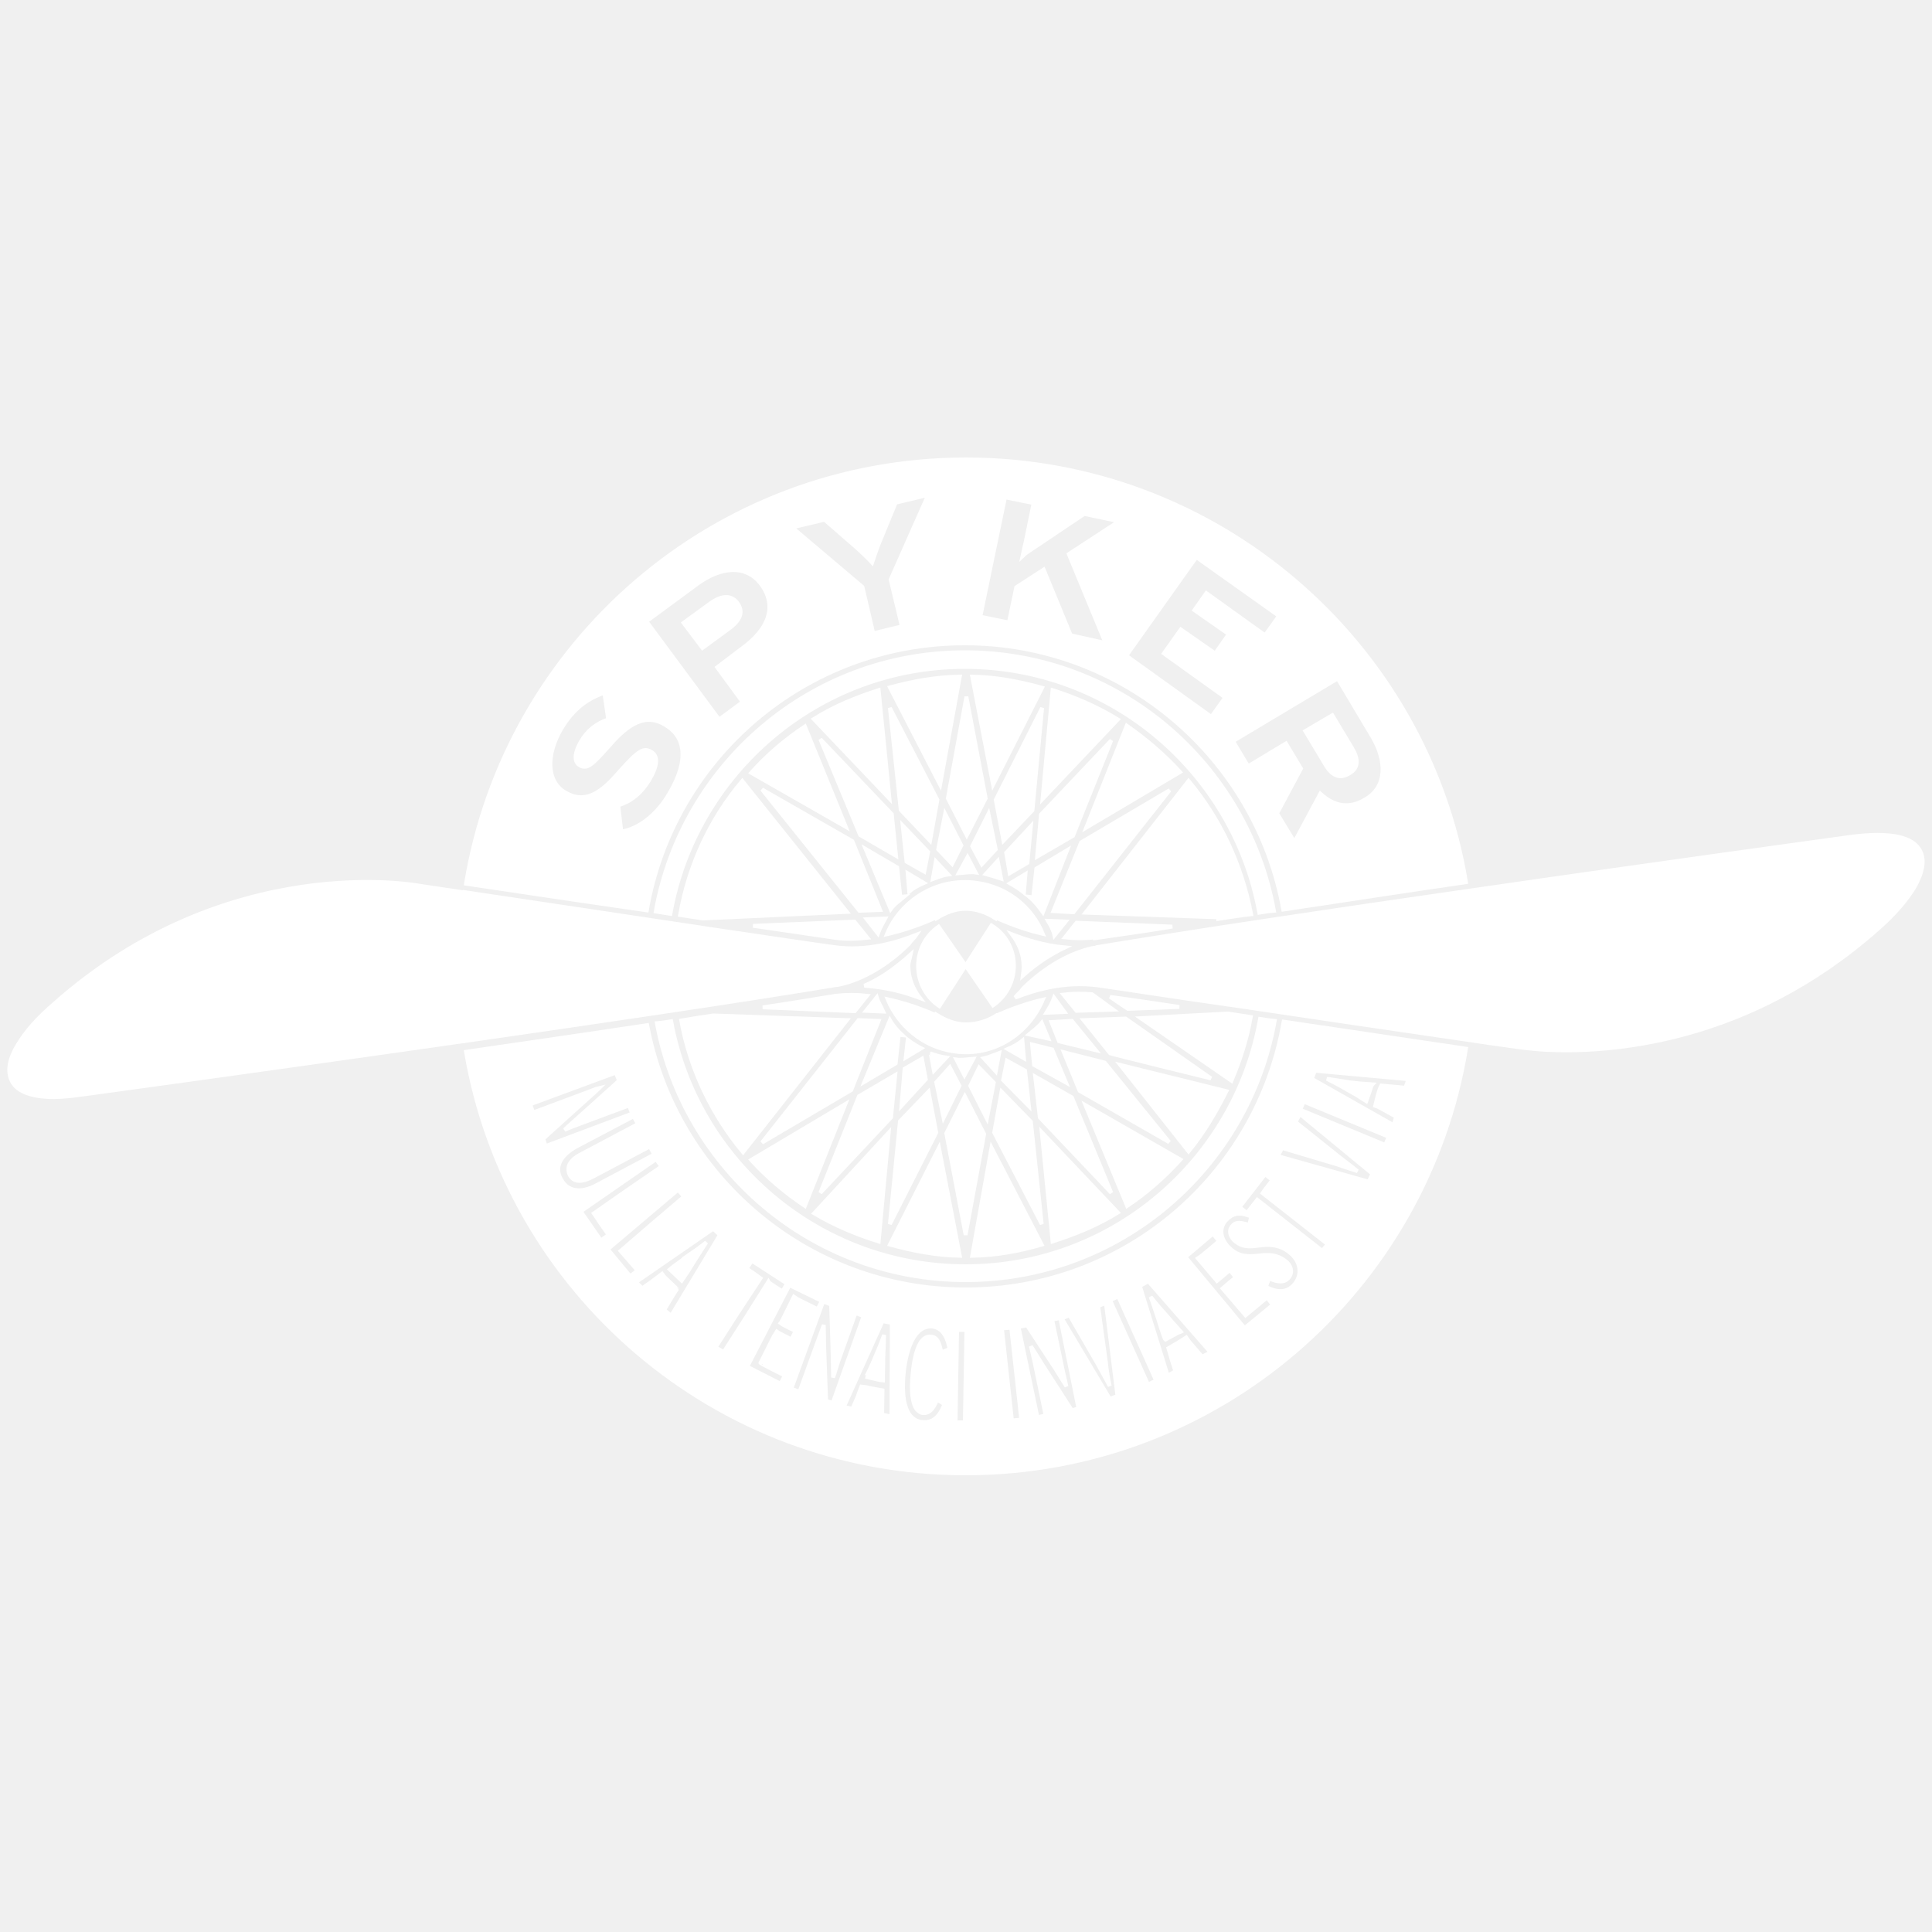
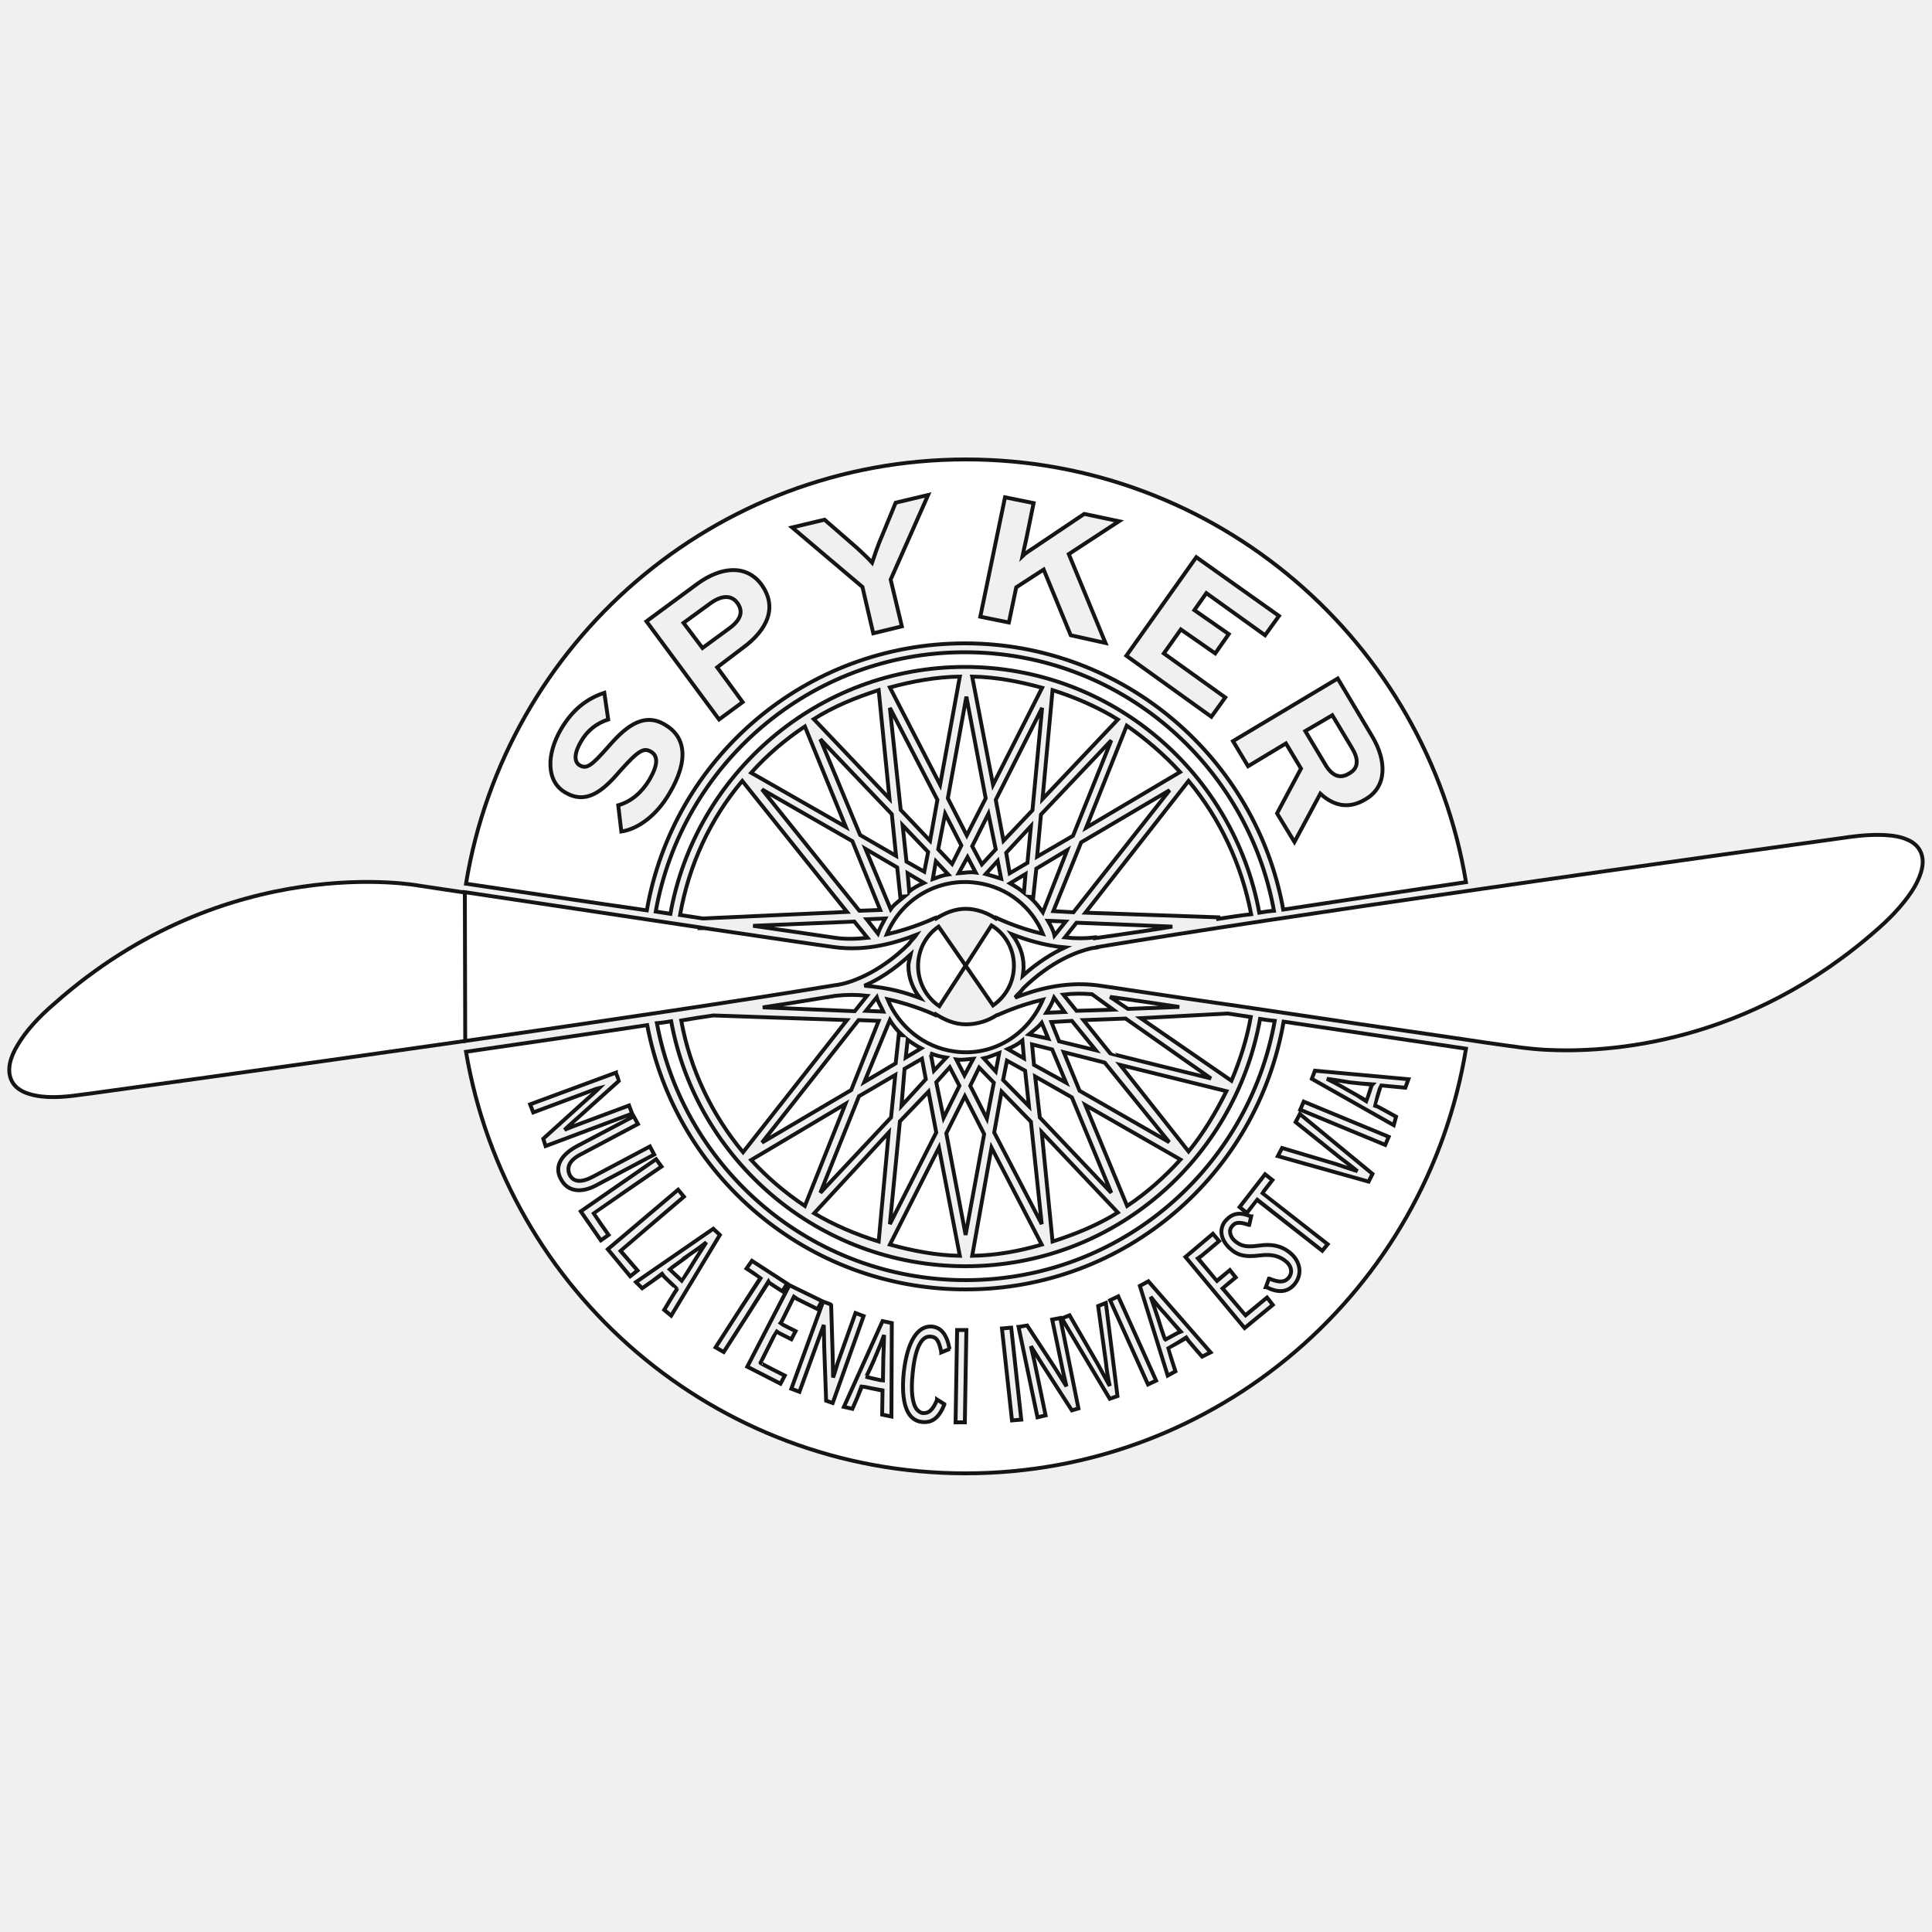
- <svg xmlns="http://www.w3.org/2000/svg" version="1.1" id="svg2" viewBox="0 0 500 500" xml:space="preserve" fill="#ffffff" stroke="#ffffff">
+ <svg xmlns="http://www.w3.org/2000/svg" version="1.1" id="svg2" viewBox="0 0 500 500" xml:space="preserve" fill="#151515" stroke="#151515">
  <g id="SVGRepo_bgCarrier" stroke-width="0" />
  <g id="SVGRepo_tracerCarrier" stroke-linecap="round" stroke-linejoin="round" />
  <g id="SVGRepo_iconCarrier">
    <style type="text/css"> .st0{fill:#ffffff;} </style>
    <g>
      <path class="st0" d="M120.4,269.4c-50.3,7.2-97,13.6-97,13.6c-2,0.2-6.6,1.1-11,0.9c-2.2-0.1-4.3-0.5-6-1.2c-1.8-0.8-3-1.9-3.6-3.5 c-0.9-2.4-0.3-5.4,1.8-8.8c2-3.4,5.2-7,9.4-10.6c45-40,94.4-30.6,94.4-30.6s4.6,0.7,12,1.8" />
      <polygon class="st0" points="266.8,213.8 260.4,220.7 261.3,226 265.9,223.3 " />
      <polygon class="st0" points="269.7,183.2 257.7,207 259.7,217.6 267.2,209.7 " />
      <path class="st0" d="M276.2,220l-8,4.8l-0.8,7.4l-1-0.1c1.4,1.2,2.5,2.6,3.5,4L276.2,220z" />
      <path class="st0" d="M261.4,228.6c1.4,0.8,2.5,1.5,3.6,2.4l0.4-4.8L261.4,228.6z" />
      <polygon class="st0" points="255.8,210.6 251.6,219 254.1,223.7 257.7,219.8 " />
      <path class="st0" d="M255.1,226.2c1.4,0.4,2.8,0.8,4,1.2l-0.9-4.6L255.1,226.2z" />
      <polygon class="st0" points="244.6,210.6 242.8,219.8 246.4,223.6 248.8,218.8 " />
      <path class="st0" d="M248.1,226c1.5-0.1,2.9-0.4,4.4-0.2l-2.1-4L248.1,226z" />
      <path class="st0" d="M272.9,242.1l2.9-3.6l-4.6-0.2C271.9,239.5,272.6,240.7,272.9,242.1z" />
      <polygon class="st0" points="302.7,204.5 279.8,218 272.6,235.8 277.8,236.1 " />
      <path class="st0" d="M173.3,328.5c0.1,0.1,3.1,2.9,3.2,3c0.1-0.1,3.1-5,3.1-5s2.6-4.1,3.2-5c-1.1,0.9-2.6,2-4.8,3.5 C178.2,325,173.6,328.2,173.3,328.5z" />
      <path class="st0" d="M224.1,356.3c0.2,0.1,4.1,1,4.4,1c0-0.2,0.1-5.9,0.1-5.9s0.2-4.9,0.2-5.9c-0.5,1.4-1.2,3.2-2.2,5.5 C226.6,351.1,224.3,356.3,224.1,356.3z" />
      <path class="st0" d="M181.7,240.1c-21.2-3.2-46.7-7-61.4-9.2l0.1,38.5c34.8-5,71.4-10.4,95.5-14.4c0.1,0,0.5-0.1,0.8-0.1 c3.1-0.5,10.6-2.8,18.5-10.6c0.8-1.2,1.4-1.5,2-2.4c-5.1,2-12.8,4.4-21.4,3.2c-4.5-0.6-17.8-2.6-33.5-4.9l-0.7,0L181.7,240.1z" />
      <path class="st0" d="M235.1,250c0-1.1,0.4-2,0.6-3c-4.5,4.1-8.5,6.6-12,8.1c6.6,0.5,10.9,1.9,14.4,3.2 C236.3,256,235.1,253.1,235.1,250z" />
      <path class="st0" d="M307.6,202.1l-26.7,34.1l34.4,1.2v0.4c2.7-0.4,5.7-0.9,8.5-1.2C321.3,223.6,315.7,211.8,307.6,202.1z" />
      <path class="st0" d="M249.7,166.5c41.1,0,75.4,29.8,82.4,68.9c15.3-2.3,31.5-4.8,47.3-7.1c-10.3-62.1-64.4-109.4-129.4-109.4 c-65.2,0-119.2,47.5-129.4,109.8c11.4,1.7,29.4,4.4,46.8,6.9C174.2,196.3,208.4,166.5,249.7,166.5z M346.2,175.6l9,15.1 c3.6,6.1,3.9,12.9-1.9,16.2c-4,2.4-7.9,1.9-11.6-1.5l-6.7,12.5l-4.5-7.4l6.2-11.6l-3.9-6.5l-9.8,5.9l-3.9-6.5L346.2,175.6z M309.6,144.2l21.4,15.2l-3.6,5l-15.2-10.9l-3.1,4.4l8.9,6.2l-3.5,5l-8.9-6.2l-4.4,6.2l15.9,11.4l-3.6,5l-22-15.8L309.6,144.2z M260.1,128.7l7.4,1.5l-1.8,8.8c-0.2,1.1-0.9,3.9-1.1,4.9c0.6-0.6,2.4-1.8,3.5-2.5l12.5-8.4l9,1.9l-13,8.5l9.5,23l-9-2l-7-17 l-7.1,4.6l-1.9,9.1l-7.4-1.5L260.1,128.7z M213.4,134.5l6.9,6c1.8,1.5,4.5,4.1,5.4,5.1c0.4-1.2,1.6-4.8,2.6-7l3.5-8.5l8.4-2 l-9.7,21.9l2.9,12.1l-7.4,1.8l-2.8-12l-18.2-15.4L213.4,134.5z M180.6,151c5.8-4.2,12.4-5.1,16.4,0.2c4.4,6,1.5,11.9-4.8,16.5 l-6.6,5l6.6,9l-6.1,4.5l-18.8-25.4L180.6,151z M168.4,194.5c-1.8-1-3.1-0.4-8,5.1c-4.6,5.4-8.8,8.6-14.1,5.5 c-5-2.9-4.9-9.9-1.1-16.4c3-5.1,6.7-7.9,11.2-9.4l1,6.9c-3,1-5.4,2.8-7.1,5.8c-2,3.5-1.5,5.4-0.2,6.1c1.8,1,3.1-0.1,7.1-4.6 c4-4.6,8.9-9.5,14.8-6c5.3,3,6.5,9,1.2,17.9c-3.2,5.5-7.9,9.1-12.4,9.8l-0.8-6.8c3.5-1,6.1-3.4,8-6.5 C170.3,198,170.4,195.6,168.4,194.5z" />
      <path class="st0" d="M349.1,200.2c2.6-1.4,2.5-3.8,0.8-6.6l-5.1-8.5l-7,4.1l5.1,8.5C344.6,200.7,346.7,201.7,349.1,200.2z" />
      <path class="st0" d="M241.4,227.5c1.4-0.5,2.6-1,4-1.2l-3.2-3.4L241.4,227.5z" />
      <path class="st0" d="M190.8,156c-1.6-2.1-4.1-1.9-6.9,0.1l-7,5.1l4.9,6.5l7.1-5.2C191.8,160.3,192.4,158.2,190.8,156z" />
      <path class="st0" d="M234.1,232l-1.1,0.1l-0.8-7.6l-8.2-4.8l6.5,15.6C231.4,234,232.8,233.1,234.1,232z" />
      <polygon class="st0" points="230.3,183.2 233.1,209.6 240.7,217.6 242.6,207 " />
      <path class="st0" d="M497.2,220.8c-0.6-1.6-1.9-2.8-3.6-3.5c-1.8-0.8-3.9-1.1-6.1-1.2c-4.4-0.2-8.9,0.5-10.9,0.8 c0,0-46.7,6.4-97,13.7c-34.9,5-71.5,10.5-95.6,14.5l0,0.1c-0.5,0.1-1,0.1-1.5,0.2c-3.5,0.8-10.3,3.2-17.6,10.3 c-0.9,1.2-1.4,1.5-2,2.2c-0.1,0.1-0.1,0.2-0.2,0.3c5.1-2,12.7-4.3,21.3-3.2c4.4,0.6,19.1,2.9,33.9,5c0,0,0,0,0.1,0 c21.5,3.2,47.1,7,61.7,9.1c7.2,1.1,11.8,1.7,11.8,1.7h0.1c0.1,0,3.3,0.6,8.6,0.9c16,0.8,52.1-1.4,85.9-31.4 c4.1-3.6,7.4-7.4,9.4-10.8C497.4,226.1,498.1,223.2,497.2,220.8z" />
      <path class="st0" d="M269.7,178c-5.8-1.6-11.9-2.8-18.1-2.9l5.4,28L269.7,178z" />
      <path class="st0" d="M272.4,178.6l-2.6,28.2l19.5-20.6C284.1,183,278.4,180.5,272.4,178.6z" />
      <path class="st0" d="M242.9,239.8c-3.2,2.2-5.3,5.9-5.3,10.2c0,4.3,2.2,8.2,5.5,10.4l6.8-10.5L242.9,239.8z" />
      <polygon class="st0" points="268.4,221.7 277.7,216.3 287.6,191.6 269.4,210.8 " />
      <path class="st0" d="M249.7,172.6c38,0,69.6,27.5,76.2,63.6c1.2-0.2,2.5-0.4,3.8-0.5c-6.9-38-40-66.9-80-66.9 c-40,0-73.2,29-80,67.1c1.3,0.2,2.6,0.4,3.8,0.6C180,200.2,211.7,172.6,249.7,172.6z" />
      <path class="st0" d="M303.4,239.8l-24.8-1l-3,3.8c2.6,0.3,5.3,0.3,7.8,0l0,0.2C288.8,242,297.6,240.8,303.4,239.8z" />
      <path class="st0" d="M252.9,228.5c-10.2-1.5-19.7,4.3-23.4,13.3c7-1.6,12.4-4.2,12.4-4.2l0.3-0.1l0.1,0.2c2.2-1.4,4.8-2.5,7.6-2.5 s5.5,1,7.8,2.5l0.1-0.2c0,0,5.3,2.6,12.1,4.2C267.1,234.8,260.8,229.6,252.9,228.5z" />
      <path class="st0" d="M257,260.2c3.3-2.3,5.4-6,5.4-10.3c0-4.4-2.3-8.3-5.8-10.4l-6.7,10.4L257,260.2z" />
      <path class="st0" d="M219.2,236l-27.1-33.9c-8.2,9.7-13.8,21.6-16.1,34.7c2,0.3,4,0.6,5.9,0.9L219.2,236z" />
      <path class="st0" d="M305.4,199.8c-4.1-4.5-8.8-8.5-13.8-12l-10.5,26.4L305.4,199.8z" />
      <polygon class="st0" points="220.6,217.7 197.2,204.3 222.4,235.7 227.8,235.5 " />
      <path class="st0" d="M227.2,241.6c0.5-1.4,1.2-2.6,1.9-3.9l-4.8,0.2L227.2,241.6z" />
      <path class="st0" d="M261.9,241.8c1.8,2.4,3,5.1,3,8.4c0,0.8-0.1,1.6-0.2,2.3c3.9-3.5,7.7-5.8,10.9-7.3 C270.1,244.7,265.3,243.1,261.9,241.8z" />
      <path class="st0" d="M235.3,230.7c1.1-0.9,2.4-1.6,3.8-2.2l-4.2-2.5L235.3,230.7z" />
      <polygon class="st0" points="234.6,223 239.2,225.6 240.2,220.5 233.6,213.6 " />
      <polygon class="st0" points="231.9,221.5 230.8,210.7 212.3,191.3 222.6,216.1 " />
      <path class="st0" d="M248.4,175.1c-6.2,0.1-12.2,1.2-18.1,2.8l13,25.2L248.4,175.1z" />
      <path class="st0" d="M227.4,178.6c-5.9,1.9-11.6,4.2-16.8,7.5l19.6,20.6L227.4,178.6z" />
      <polygon class="st0" points="250.2,216.2 255.1,206.6 250.1,180.3 245.3,206.6 " />
      <path class="st0" d="M208.3,188c-5.1,3.4-9.8,7.4-13.9,12l24.5,14L208.3,188z" />
      <path class="st0" d="M295.2,263.5l23.5,16.2c2.2-5.2,4-10.8,5-16.5c-2.8-0.4-3.4-0.5-6-0.9L295.2,263.5z" />
      <path class="st0" d="M291.3,263.6l-10.9,0.4l6.9,8.6c0,0.1,26.1,6.5,26.1,6.5L291.3,263.6z" />
      <path class="st0" d="M272.8,258.2c-0.5,1.4-1.2,2.6-2,3.9l4.7-0.2L272.8,258.2z" />
      <polygon class="st0" points="265.3,277.1 260.6,274.5 259.6,279.5 266.3,286.3 " />
      <path class="st0" d="M264.6,269.3c-1.1,0.9-2.4,1.6-3.8,2.2l4.2,2.4L264.6,269.3z" />
      <path class="st0" d="M269.6,264.7c-0.9,1.1-2.1,2-3.3,3l5,1.1L269.6,264.7z" />
      <path class="st0" d="M288.1,261.3l-5.5-4c-2.5-0.2-4.9-0.2-7.4,0.1l3.4,4.2L288.1,261.3z" />
      <path class="st0" d="M249.9,333.7c-41,0-75.1-29.5-82.4-68.4c-15.1,2.3-31.2,4.6-46.9,6.9c10.5,62,64.4,109.1,129.3,109.1 c65.2,0,119.3-47.5,129.5-109.9c-11.6-1.7-30.1-4.5-47.2-7C325.4,303.8,291.3,333.7,249.9,333.7z M140.6,294.7l10.4-9.4 c0,0,3.5-3.1,4.2-3.8c-0.5,0.1-3.8,1.4-3.8,1.4l-13.4,5l-0.8-2.1l22.2-8.2v0.1c0,0,0.8,1.9,0.8,2l-9.9,8.9c0,0-3.5,3.1-4.2,3.8 c1.1-0.5,3.8-1.5,3.8-1.5l12.9-4.8l0.8,2.1l-22.4,8.4L140.6,294.7z M145.2,305.2c-1.8-3.1-0.2-6.2,4-8.5l14.8-7.8l1.1,2l-14.7,7.8 c-1.8,0.9-2.9,2-3.2,3.1c-0.2,0.8-0.1,1.5,0.2,2.2c1,2,3.1,2.1,6.1,0.5l14.7-7.8l1.1,2.1l-14.7,7.8 C150.3,309,146.8,308.3,145.2,305.2z M150.3,313.5l19.5-13.5l1.4,1.9c0,0-17.5,12-17.6,12.1c0.1,0.2,3.9,5.6,3.9,5.6l-2,1.4 L150.3,313.5z M157.3,323.3l18.2-15.4l1.5,1.8c0,0-16.2,13.8-16.4,14c0.1,0.1,4.4,5.1,4.4,5.1l-1.9,1.5L157.3,323.3z M171.9,339 c0,0,3.1-5.2,3.3-5.4c0-0.1-3.8-3.6-3.9-3.8c-0.1,0.1-5.1,3.6-5.1,3.6l-1.6-1.6l20-13.8l1.7,1.6l-12.6,20.9L171.9,339z M185.2,348.7c0,0,11.5-17.9,11.6-18c-0.1-0.1-3.6-2.4-3.6-2.4l1.4-2l9.1,5.9l-1.2,2c0,0-3.5-2.2-3.6-2.4 c-0.1,0.2-11.6,18.1-11.6,18.1L185.2,348.7z M203.1,356l-1.1,2.1l-8.6-4.4l10.9-21.1l8.4,4.1l-1.1,2.1c0,0-6.1-3-6.2-3.1 c-0.1,0.2-3.2,6.6-3.4,6.8c0.1,0.1,3.9,2,3.9,2l-1.1,2.1c0,0-3.8-1.9-3.9-2c-0.1,0.1-4,8-4.1,8.1C196.7,352.8,203.1,356,203.1,356z M213.8,362.5l-0.5-14c0,0-0.1-4.6-0.1-5.6c-0.2,0.5-1.4,3.8-1.4,3.8l-4.9,13.5l-2.1-0.8l8.2-22.5h0.1c0,0,1.9,0.6,2,0.8l0.4,13.2 c0,0,0.1,4.6,0.1,5.6c0.4-1.1,1.2-3.8,1.2-3.8l4.6-12.9l2.1,0.8l-8,22.5L213.8,362.5z M230.7,366.6l-2.4-0.5c0,0,0.1-6.1,0.1-6.2 c-0.1,0-5.1-1.1-5.3-1.1c0,0.1-2.5,5.8-2.5,5.8l-2.2-0.5l10-22.2l2.4,0.5L230.7,366.6z M245.8,349.1l-2.2,0.9v-0.1 c-0.6-2.9-1.2-3.9-2.8-4c-2.4-0.2-4,3.2-4.6,9.5c-0.5,4.6-0.1,7.9,1.1,9.4c0.5,0.5,1,0.9,1.6,0.9c1.5,0.1,2.5-0.8,3.6-3.4v-0.1 l1.9,1.2v0.1c-1.4,3.4-3.1,4.8-5.8,4.5c-3.9-0.4-5.5-5-4.7-12.9c0.9-7.8,3.5-12,7.2-11.8c2.4,0.2,3.9,2,4.6,5.6V349.1z M249.7,368.1h-2.4l0.4-23.9h2.4L249.7,368.1z M261.9,367.6l-2.6-23.8l2.4-0.2l2.6,23.8L261.9,367.6z M277.4,365l-7.6-11.8 c0,0-2.5-4-3-4.8c0.1,0.5,0.9,3.9,0.9,3.9l2.9,14l-2.1,0.5l-4.9-23.4h0.1c0,0,2-0.4,2.1-0.4l7.2,11c0,0,2.5,4,3,4.8 c-0.2-0.9-0.9-3.9-0.9-3.9l-2.8-13.4l2.1-0.4l4.7,23.4L277.4,365z M287.2,362l-12.4-20.8l2-0.8l7.4,12.8c1.1,2,2.2,4,3,5.5 c-0.4-1.8-0.8-4-1-6.2l-2-14.5l2-0.8l3,24.1L287.2,362z M297.1,358.3l-9.8-21.8l2.1-1l9.8,21.8L297.1,358.3z M311.1,351.1 c0,0-4-4.6-4.1-4.8c-0.1,0.1-4.6,2.5-4.7,2.6c0,0.1,1.9,6,1.9,6l-2,1.1l-7.2-23.2l2.2-1.2l16.1,18.4L311.1,351.1z M322.1,343.7 l-15.3-18.4l7.1-6l1.6,1.9c0,0-5.2,4.4-5.4,4.5c0.1,0.1,4.6,5.6,4.8,5.8c0.1-0.1,3.4-2.8,3.4-2.8l1.5,1.9c0,0-3.2,2.6-3.4,2.8 c0.1,0.1,5.8,6.9,5.9,7c0.1-0.1,5.6-4.6,5.6-4.6l1.5,1.9L322.1,343.7z M334.8,332.6c-1.8,1.9-4.1,2-7.1,0.5h-0.1l0.8-2.2h0.1 c2.4,1,3.8,1,4.8,0c1.2-1.2,1.1-2.9-0.2-4.2c-1.8-1.6-3.8-2.2-7-1.8c-4,0.5-6,0-8.1-2.1c-1.1-1.1-1.9-2.6-1.9-4 c0-1.2,0.5-2.4,1.4-3.2c2-2.1,4.2-1.6,6.2-0.8h0.1l-0.5,2.2h-0.1c-1.9-0.6-3.3-0.9-4.2,0.2c-1.2,1.2-0.6,2.8,0.4,3.8 c1.4,1.2,2.6,1.9,6.1,1.4c4-0.6,6.6,0.1,9,2.4C336.8,327.2,336.9,330.3,334.8,332.6z M342.2,323.7c0,0-16.8-13.1-16.9-13.2 c-0.1,0.1-2.6,3.4-2.6,3.4l-1.9-1.5l6.6-8.5l1.9,1.5c0,0-2.5,3.2-2.6,3.4c0.1,0.1,16.9,13.2,16.9,13.2L342.2,323.7z M340.3,277.1 l24.2,2.2l-0.8,2.2c0,0-6.1-0.6-6.3-0.6c-0.1,0.1-1.6,5-1.6,5.1c0.1,0,5.5,3,5.5,3l-0.6,2.2l-21.2-12L340.3,277.1z M337.4,285.1 l22,9.1l-0.9,2.1l-22-9.1L337.4,285.1z M336.4,288.3l18.8,15.5l-1,2l-23.5-6.6l1.1-2.1l14.1,4.2c0,0,4.4,1.5,5.4,1.8 c-1.2-1-4.5-3.5-4.5-3.5l-11.5-9.2L336.4,288.3z" />
      <path class="st0" d="M305.2,260.6c-6.5-1-14.8-2.2-17.9-2.6l4.6,3.1L305.2,260.6z" />
      <polygon class="st0" points="287.6,308.7 277.4,284 267.9,278.6 269.1,289.2 " />
      <polygon class="st0" points="285.9,275 275.3,272.3 279.4,282.3 302.6,295.6 " />
      <polygon class="st0" points="283.6,271.8 277.4,264.2 272.1,264.5 274.1,269.5 " />
      <polygon class="st0" points="267.6,275.6 275.9,280.2 272.3,271.6 267.1,270.3 " />
      <polygon class="st0" points="222.3,283.7 212.3,308.7 230.6,289.2 231.7,278.2 " />
      <polygon class="st0" points="233.3,286.2 239.6,279.3 238.6,274 234.1,276.6 " />
      <path class="st0" d="M258.6,272.5c-1.4,0.5-2.6,1.1-4,1.4l3.1,3.4L258.6,272.5z" />
      <path class="st0" d="M223.7,280l8.1-4.8l0.8-7.4l0.9,0.1c-1.2-1.1-2.4-2.5-3.2-3.9L223.7,280z" />
      <path class="st0" d="M226.9,258.1l-2.8,3.5l4.5,0.2C228.1,260.6,227.3,259.5,226.9,258.1z" />
      <path class="st0" d="M238.4,271.3c-1.2-0.6-2.4-1.4-3.5-2.2c0,0-0.5,4.6-0.5,4.6L238.4,271.3z" />
      <polygon class="st0" points="255.4,289.5 257.2,280.2 253.4,276.3 251.1,281 " />
      <polygon class="st0" points="230.3,316.8 242.3,293.1 240.3,282.5 232.9,290.2 " />
      <path class="st0" d="M251.9,274c-1.5,0.1-2.9,0.4-4.4,0.2l2.1,4.1L251.9,274z" />
      <polygon class="st0" points="244.2,289.3 248.3,281 245.8,276.2 242.3,280.1 " />
      <path class="st0" d="M244.9,273.7c-1.4-0.2-2.9-0.6-4.1-1.1c0.1,0,0.9,4.5,0.9,4.5L244.9,273.7z" />
      <path class="st0" d="M194.4,300.2c4.1,4.5,8.8,8.5,13.9,11.9l10.5-26.4L194.4,300.2z" />
      <polygon class="st0" points="249.7,283.7 244.9,293.3 249.9,319.6 254.7,293.5 " />
      <path class="st0" d="M227.4,321.3l2.6-28.2L210.7,314C215.9,317.1,221.6,319.5,227.4,321.3z" />
      <path class="st0" d="M230.3,322.1c5.9,1.6,11.9,2.8,18.1,2.9l-5.4-28L230.3,322.1z" />
      <path class="st0" d="M242.2,262.5l-0.1,0.2c0,0-5.4-2.6-12.4-4.1c2.9,7,9.3,12.4,17.2,13.5c10.1,1.5,19.2-4.4,23-13.4 c-6.4,1.5-11.2,3.8-11.5,3.9c-0.1,0.1-0.2,0.1-0.4,0.1c-2.3,1.5-5.1,2.4-8,2.4C247.1,265.1,244.6,264,242.2,262.5z" />
      <polygon class="st0" points="259.2,282.5 257.3,293.1 269.6,316.8 266.8,290.3 " />
      <path class="st0" d="M194.9,239.6c10.1,1.5,18,2.6,21.2,3.1c2.7,0.4,5.6,0.3,8.4,0l-3.4-4.2L194.9,239.6z" />
      <path class="st0" d="M307.6,298c3.9-4.8,7-10,9.8-15.6l-27.5-6.8L307.6,298z" />
      <path class="st0" d="M291.7,312.1c5.1-3.4,9.6-7.4,13.8-12L280.9,286L291.7,312.1z" />
      <path class="st0" d="M216.4,257.7h-0.1c-5.7,0.9-12,2-18.9,3l23.8,1l3.2-4C221.7,257.4,219,257.4,216.4,257.7z" />
      <path class="st0" d="M301.6,346.7c0.2-0.1,3.6-2,3.9-2.1c-0.2-0.2-3.9-4.5-3.9-4.5c-1.5-1.6-2.8-3.2-3.8-4.5 c0.5,1.4,1.1,3.2,1.9,5.6C299.7,341.2,301.3,346.5,301.6,346.7z" />
      <path class="st0" d="M272.4,321.3c5.9-1.9,11.6-4.2,16.9-7.5l-19.7-20.8L272.4,321.3z" />
      <path class="st0" d="M251.6,325c6.2-0.1,12.2-1.2,18-2.9l-13-25.1L251.6,325z" />
      <path class="st0" d="M192.3,298.2l26.9-34.2l-34.6-1.2c-2.7,0.4-5.5,0.8-8.3,1.3C178.6,276.8,184.3,288.6,192.3,298.2z" />
      <polygon class="st0" points="227.4,264.2 222.2,264 197.2,295.7 220.3,282.1 " />
      <path class="st0" d="M249.9,331.3c40.1,0,73.2-29,80-67.1c-1.8-0.2-2-0.2-3.8-0.5c-6.5,36.4-38.1,64-76.2,64 c-38,0-69.6-27.4-76.2-63.4c-1.2,0.2-2.4,0.4-3.7,0.5C177,302.7,210.2,331.3,249.9,331.3z" />
      <path class="st0" d="M343.4,279.2c1.2,0.6,3,1.5,5.2,2.8c0,0,5,2.8,5.1,2.9c0.1-0.2,1.2-4,1.4-4.2c-0.3,0-5.9-0.6-5.9-0.6 S344.4,279.3,343.4,279.2z" />
    </g>
  </g>
</svg>
